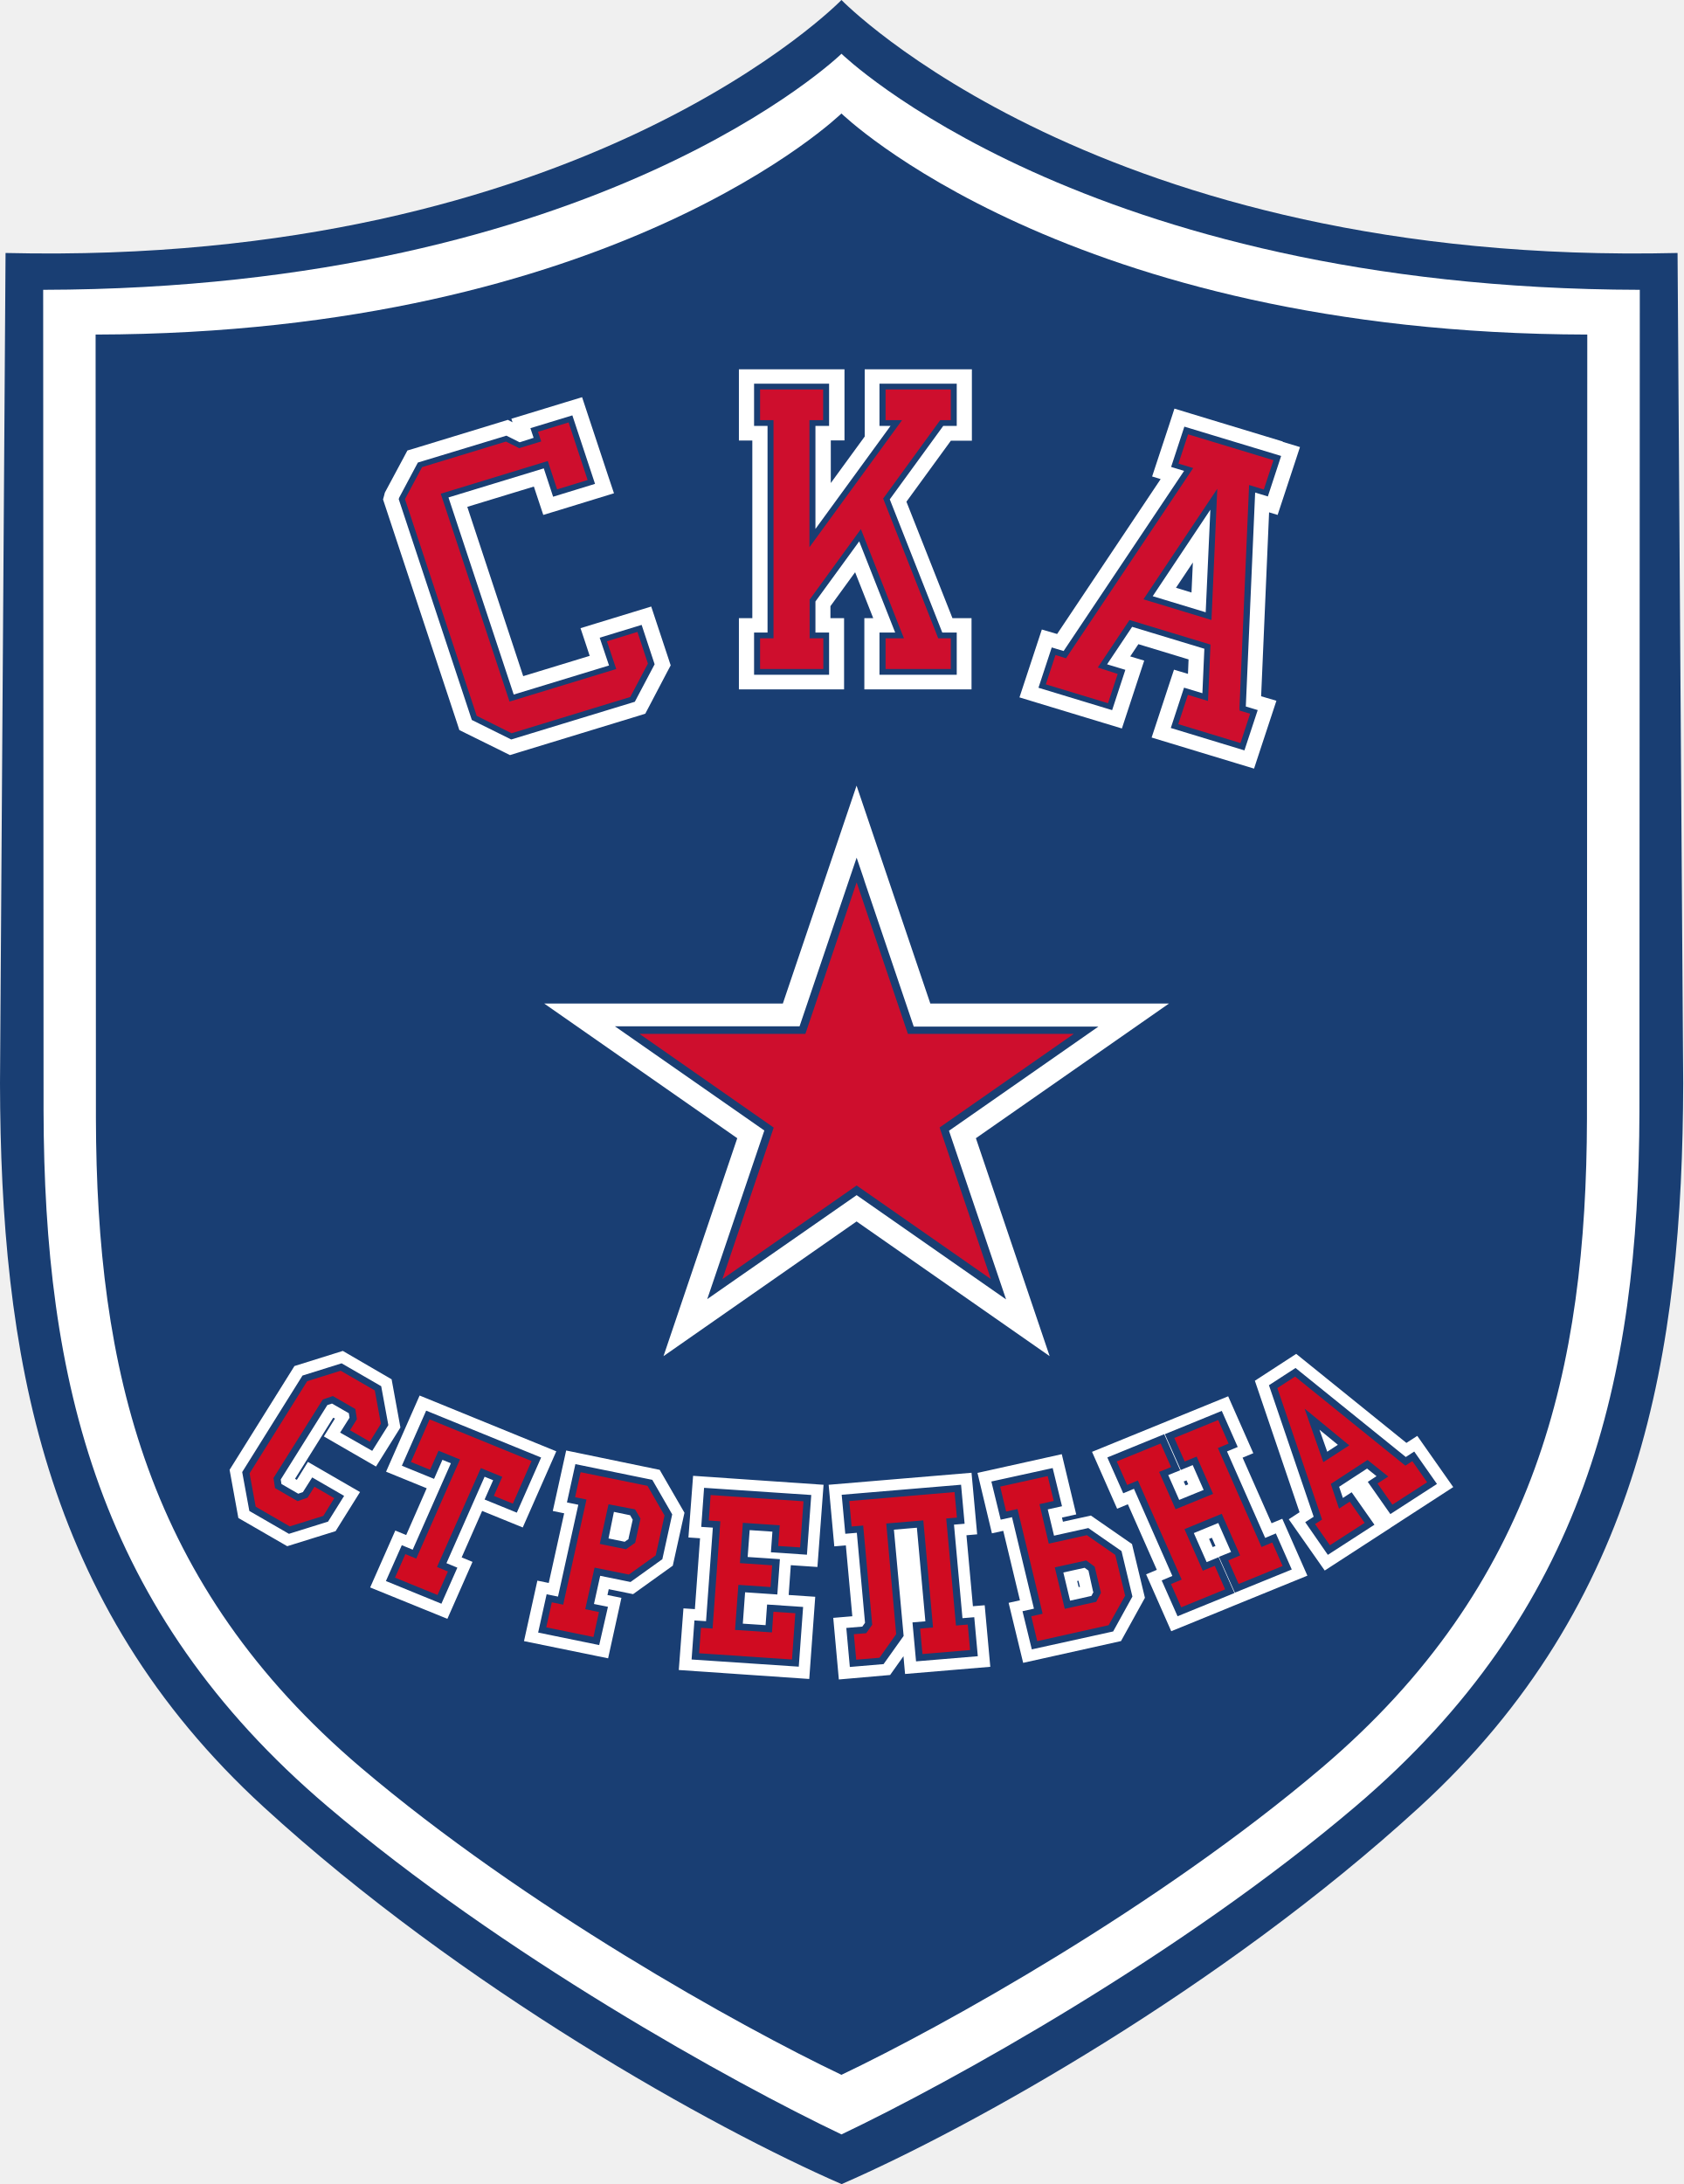
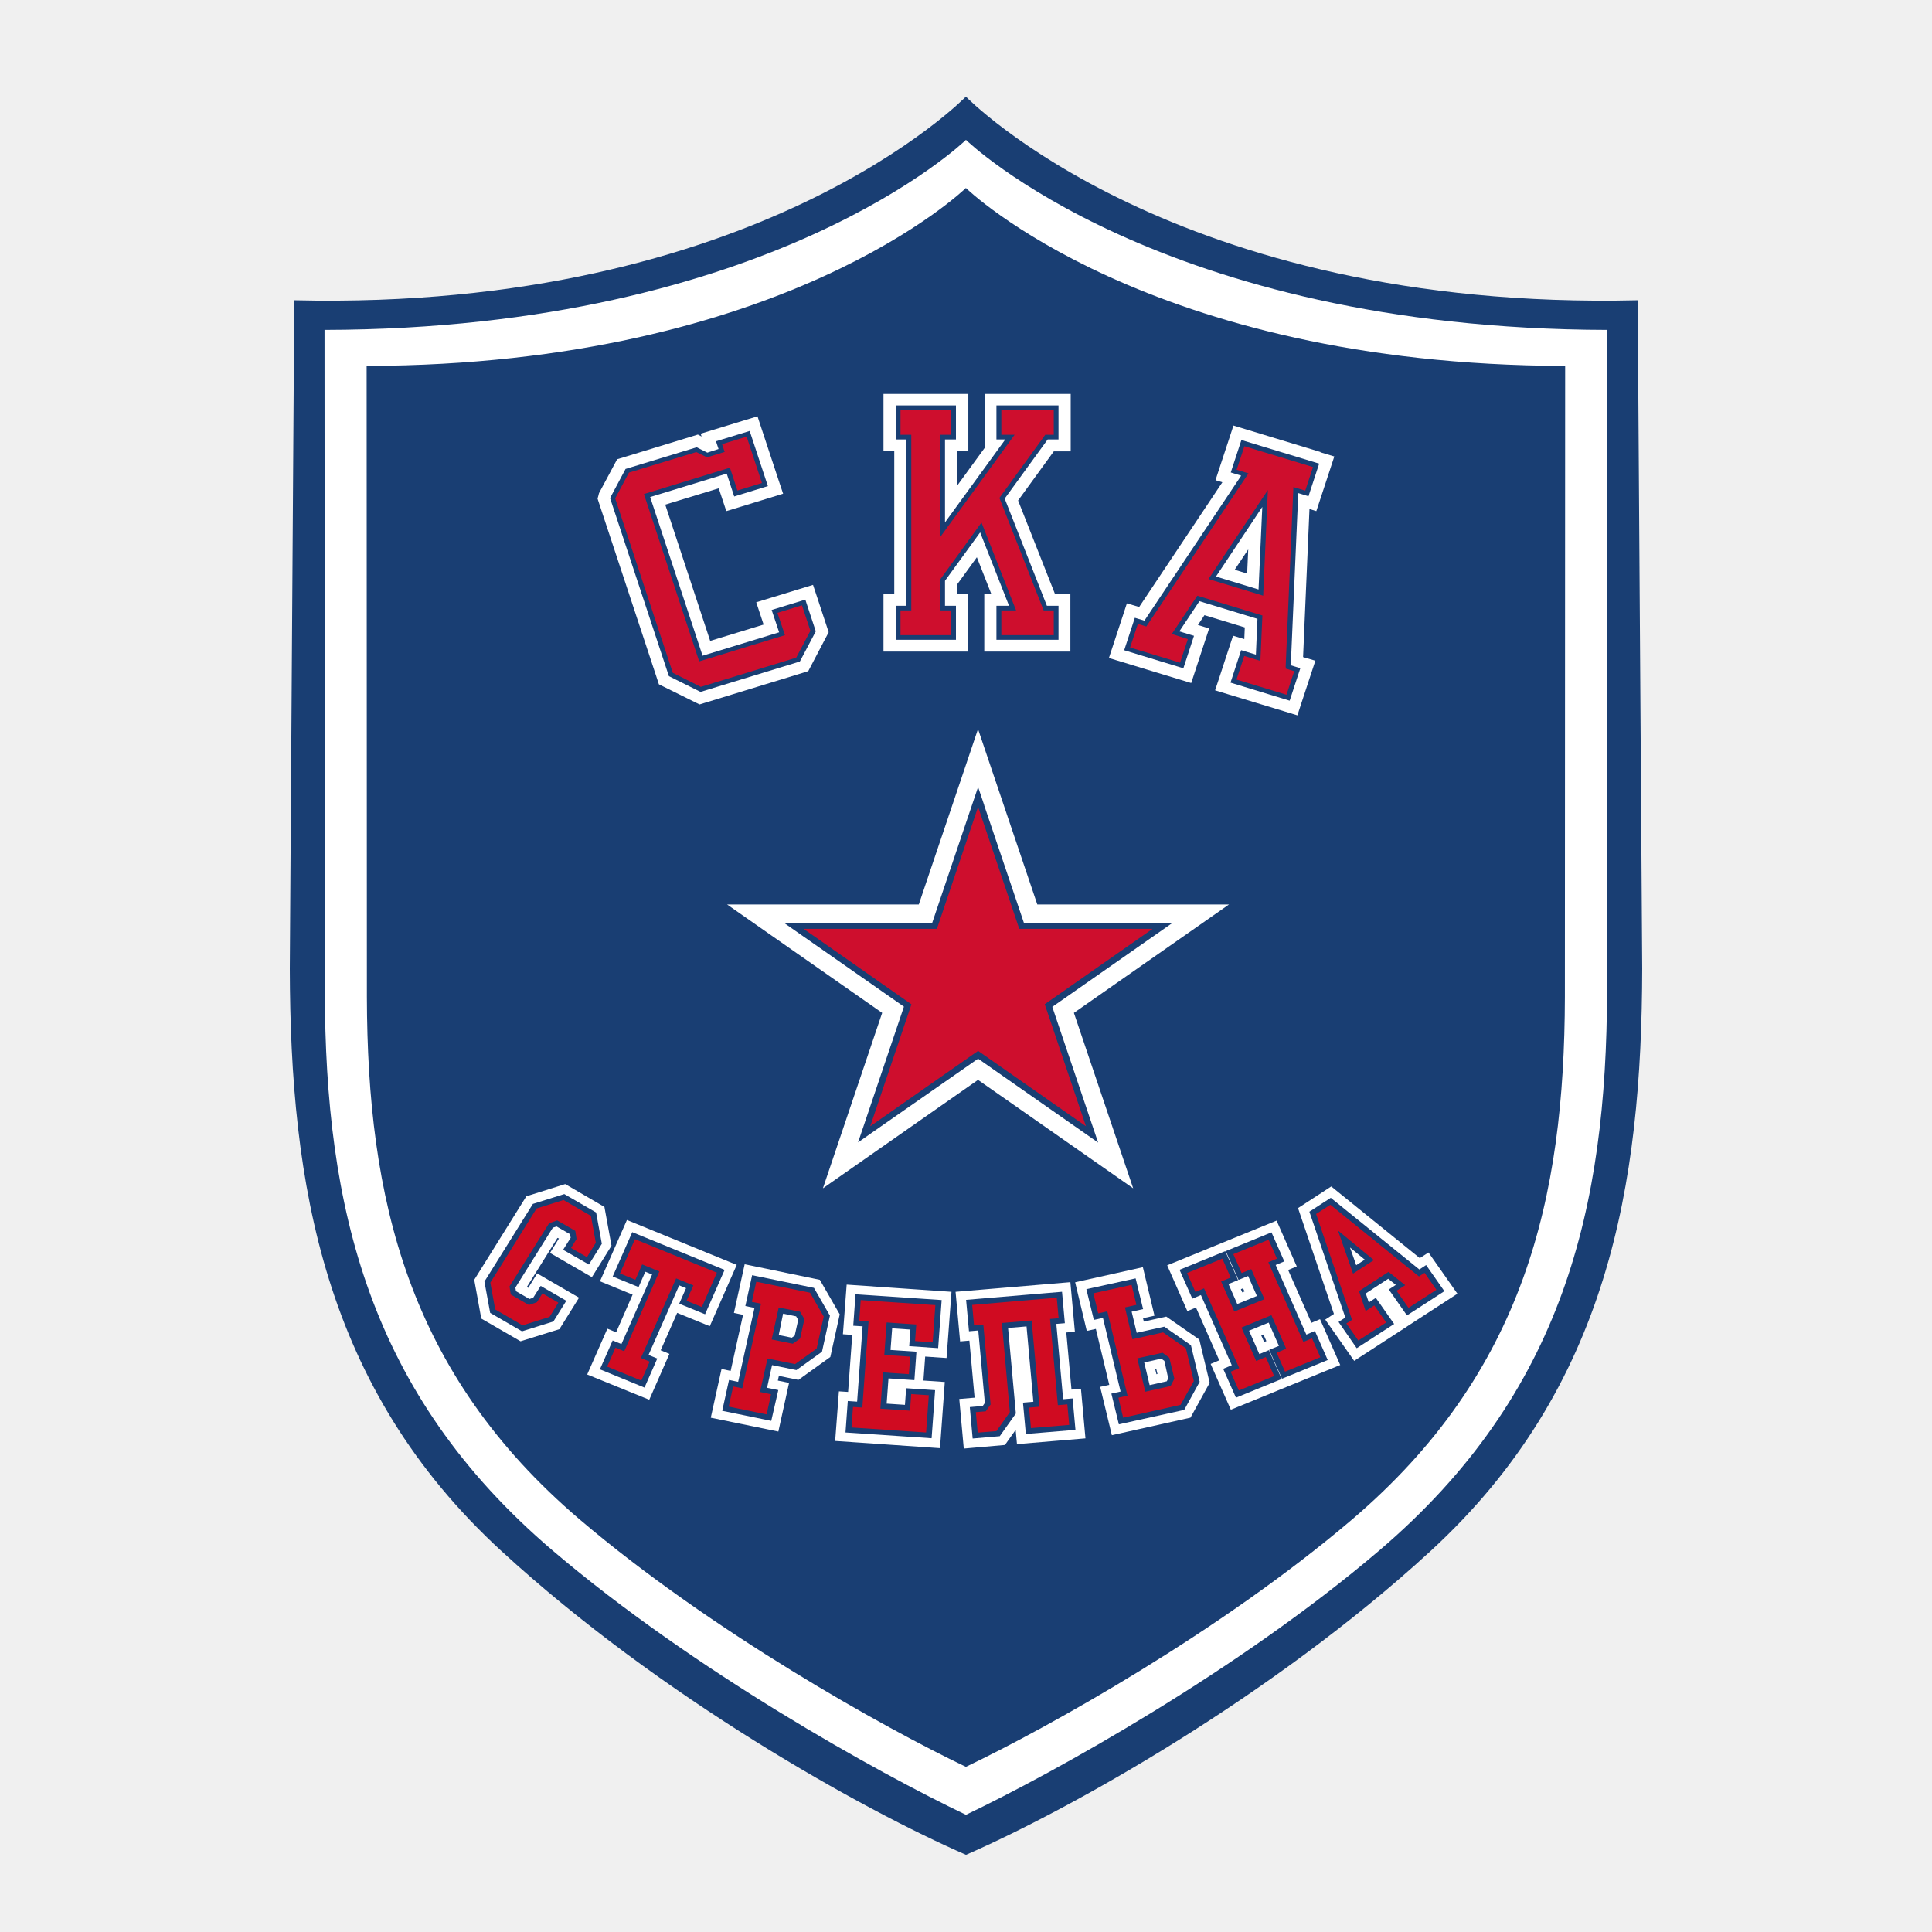
- <svg xmlns="http://www.w3.org/2000/svg" width="74" height="96" viewBox="0 0 74 96" fill="none">
-   <g clip-path="url(#clip0_44_405)">
-     <path fill-rule="evenodd" clip-rule="evenodd" d="M73.752 11.12C48.36 11.725 36.994 0 36.994 0C36.994 0 25.634 11.725 0.244 11.12L0 47.621C0.029 59.399 1.831 70.493 11.597 79.433C20.32 87.422 31.352 93.546 36.988 96H37.012C42.648 93.546 53.68 87.422 62.403 79.433C72.168 70.493 73.971 59.399 74 47.621L73.752 11.12Z" fill="#193E73" />
-     <path fill-rule="evenodd" clip-rule="evenodd" d="M36.995 2.363C36.995 2.363 26.388 12.685 1.898 12.739L1.915 48.852C1.944 60.631 4.285 70.806 14.387 79.394C22.083 85.937 32.195 91.534 36.995 93.82C41.795 91.534 51.907 85.943 59.604 79.394C69.707 70.806 72.047 60.631 72.076 48.852L72.092 12.739C47.605 12.685 36.995 2.363 36.995 2.363Z" fill="white" />
-     <path fill-rule="evenodd" clip-rule="evenodd" d="M36.993 4.988C36.993 4.988 27.078 14.655 4.203 14.706L4.217 49.167C4.244 60.169 6.432 69.676 15.868 77.698C23.059 83.803 32.509 89.065 36.993 91.201C41.478 89.065 50.924 83.811 58.118 77.698C67.554 69.676 69.742 60.173 69.769 49.167L69.783 14.706C46.908 14.655 36.993 4.988 36.993 4.988Z" fill="#193E73" />
-     <path fill-rule="evenodd" clip-rule="evenodd" d="M40.901 44.112L37.658 34.534L34.417 44.112H23.926L32.413 50.031L29.17 59.611L37.658 53.69L46.147 59.611L42.904 50.031L51.392 44.112H40.901ZM52.383 26.045L51.701 25.836L52.443 24.725L52.383 26.045ZM56.397 19.407L52.392 18.192L51.633 17.961L51.396 18.69L50.892 20.216L50.652 20.944L51.027 21.059L46.475 27.868L45.803 27.671L45.563 28.4L45.059 29.928L44.82 30.654L45.578 30.885L48.565 31.791L49.323 32.021L49.562 31.294L50.064 29.766L50.304 29.038L49.689 28.853L50.048 28.315L52.254 28.985L52.228 29.621L51.613 29.436L51.373 30.162L50.871 31.69L50.63 32.419L51.388 32.649L54.374 33.555L55.133 33.785L55.372 33.057L55.876 31.529L56.116 30.802L55.444 30.605L55.794 22.52L56.169 22.634L56.409 21.907L56.913 20.379L57.152 19.651L56.395 19.422V19.407H56.397ZM37.111 27.173H36.509V26.645L37.594 25.153L38.391 27.173H38V30.302H42.712V27.173H41.874L39.85 22.053L41.804 19.371H42.728V16.234H38.016V19.188L36.525 21.232V19.359H37.127V16.234H32.485V19.363H33.075V27.173H32.485V30.302H37.109V27.173H37.111ZM28.369 31.371L28.519 31.086L29.338 29.524L29.486 29.247L29.388 28.949L28.871 27.388L28.63 26.661L27.872 26.893L26.28 27.38L25.522 27.612L25.764 28.339L25.925 28.829L23.002 29.721L20.544 22.279L23.471 21.387L23.643 21.907L23.885 22.634L24.643 22.404L26.235 21.915L26.993 21.683L26.749 20.956L25.831 18.186L25.591 17.459L24.834 17.689L23.24 18.176L22.482 18.406L22.533 18.562L22.328 18.455L22.013 18.552L18.227 19.708L17.911 19.802L17.76 20.086L16.961 21.576L16.922 21.649L16.899 21.728V21.738L16.84 21.953L16.91 22.165L20.097 31.789L20.195 32.09L20.488 32.236L22.127 33.045L22.42 33.191L22.734 33.094L28.06 31.468L28.369 31.371Z" fill="white" />
-     <path fill-rule="evenodd" clip-rule="evenodd" d="M40.043 45.28L37.661 38.244L35.28 45.28H27.571L33.805 49.63L31.427 56.67L37.661 52.322L43.897 56.67L41.514 49.634L47.75 45.284L40.043 45.28ZM28.639 29.18L28.122 27.62L26.528 28.116L26.938 29.335L22.493 30.676L19.547 21.779L23.986 20.436L24.396 21.681L25.988 21.195L25.072 18.422L23.474 18.902L23.613 19.328L22.823 19.57L22.245 19.279L18.463 20.436L17.664 21.929L20.85 31.551L22.488 32.362L27.815 30.735L28.634 29.174L28.639 29.18ZM53.138 27.073L50.475 26.263L53.365 21.931L53.138 27.071V27.073ZM55.656 21.661L56.16 20.133L52.154 18.918L51.653 20.446L52.267 20.631L46.822 28.772L46.33 28.62L45.826 30.151L48.813 31.056L49.317 29.528L48.471 29.272L49.719 27.404L53.085 28.425L52.974 30.641L52.128 30.385L51.626 31.913L54.611 32.819L55.115 31.291L54.621 31.141L55.031 21.476L55.645 21.661H55.656ZM36.319 27.937H35.716V26.405L37.814 23.532L39.551 27.937H38.798V29.538H41.93V27.937H41.336L38.97 21.939L41.401 18.601H41.93V16.998H38.798V18.601H39.402L35.714 23.66V18.601H36.317V16.998H33.285V18.601H33.875V27.937H33.285V29.538H36.319V27.937Z" fill="#CE0E2D" />
-     <path fill-rule="evenodd" clip-rule="evenodd" d="M41.31 49.564L43.563 56.224L37.661 52.109L31.761 56.224L34.015 49.564L28.115 45.445H35.408L37.661 38.785L39.915 45.445H47.208L41.308 49.56V49.564H41.31ZM37.995 38.685L37.661 37.7L37.327 38.685L35.152 45.112H27.033L27.908 45.722L33.603 49.692L31.427 56.12L31.093 57.104L31.968 56.494L37.661 52.534L43.356 56.506L44.231 57.116L43.897 56.132L41.721 49.704L47.417 45.734L48.291 45.124H40.171L37.995 38.696V38.685ZM22.495 32.232L20.957 31.464L17.804 21.939L18.556 20.533L22.243 19.41L22.825 19.7L23.794 19.404L23.653 18.979L24.997 18.569L25.834 21.1L24.493 21.511L24.083 20.265L19.377 21.702L22.401 30.839L27.092 29.408L26.683 28.189L28.024 27.777L28.485 29.168L27.709 30.637L22.483 32.232H22.495ZM27.906 30.853L28.78 29.199L28.209 27.468L26.365 28.031L26.775 29.252L22.585 30.53L19.717 21.866L23.907 20.588L24.317 21.834L26.16 21.269L25.163 18.258L23.319 18.821L23.46 19.245L22.846 19.442L22.264 19.15L18.371 20.332L17.552 21.87L17.529 21.939L20.727 31.598L20.744 31.647L22.475 32.505L27.858 30.863L27.91 30.847L27.906 30.853ZM53.013 26.915L50.678 26.206L53.212 22.405L53.007 26.911L53.013 26.915ZM53.261 27.255L53.517 21.484L50.27 26.344L53.261 27.252V27.255ZM54.49 31.151L54.915 21.32L55.562 21.517L55.986 20.229L52.233 19.091L51.809 20.377L52.456 20.574L46.866 28.935L46.403 28.793L45.978 30.081L48.713 30.91L49.138 29.624L48.263 29.341L49.658 27.253L53.218 28.333L53.108 30.812L52.225 30.544L51.801 31.83L54.536 32.661L54.96 31.373L54.497 31.233V31.137L54.49 31.151ZM55.742 21.815L56.324 20.042L52.069 18.753L51.487 20.525L52.057 20.698L46.761 28.616L46.239 28.459L45.655 30.231L48.894 31.215L49.475 29.443L48.672 29.201L49.773 27.553L52.948 28.516L52.862 30.471L52.055 30.227L51.473 31.999L54.71 32.984L55.294 31.212L54.771 31.054L55.181 21.651L55.75 21.824L55.742 21.815ZM36.188 29.406H33.416V28.057H34.006V18.467H33.416V17.118H36.188V18.467H35.586V24.055L39.658 18.467H38.933V17.118H41.801V18.467H41.336L38.827 21.915L41.248 28.057H41.801V29.406H38.933V28.057H39.74L37.848 23.258L35.594 26.358V28.057H36.196V29.406H36.188ZM36.45 27.803H35.85V26.438L37.774 23.796L39.355 27.803H38.665V29.66H42.062V27.803H41.426L39.118 21.95L41.469 18.721H42.062V16.864H38.665V18.721H39.151L35.85 23.25V18.721H36.45V16.864H33.152V18.721H33.744V27.803H33.152V29.66H36.45V27.803Z" fill="#193E73" />
-     <path fill-rule="evenodd" clip-rule="evenodd" d="M61.141 67.153L58.24 69.034L56.659 66.781L57.134 66.472L55.169 60.692L56.986 59.511L61.831 63.424L62.309 63.116L63.89 65.367L61.139 67.151H61.141V67.153ZM52.041 65.121L52.119 65.294L52.24 65.245L52.164 65.072L52.041 65.121ZM53.438 67.955L53.279 67.594L53.156 67.644L53.315 68.004L53.438 67.955ZM54.018 70.67L57.478 69.26L56.374 66.759L55.903 66.956L54.629 64.073L55.1 63.877L53.995 61.376L48.01 63.817L49.114 66.318L49.585 66.121L50.859 69.004L50.388 69.201L51.492 71.702L54.022 70.67H54.018ZM47.479 69.751L47.413 69.481L47.356 69.495L47.422 69.762L47.479 69.751ZM44.84 70.341L44.107 67.289L43.609 67.399L42.974 64.743L46.68 63.92L47.315 66.568L46.688 66.706L46.731 66.889L47.96 66.618L49.767 67.87L50.335 70.233L49.284 72.135L44.982 73.092L44.343 70.454L44.84 70.343V70.341ZM39.719 72.793L39.79 73.581L43.537 73.266L43.291 70.56L42.773 70.603L42.489 67.484L42.96 67.443L42.712 64.737L36.431 65.265L36.679 67.972L37.187 67.929L37.471 71.044L36.633 71.115L36.879 73.823L39.133 73.626L39.727 72.789L39.719 72.793ZM30.549 70.739L30.777 67.616L30.266 67.581L30.471 64.871L36.207 65.265L35.937 68.878L34.767 68.799L34.673 70.109L35.841 70.188L35.578 73.801L29.842 73.407L30.047 70.698L30.557 70.731L30.549 70.739ZM26.776 69.857L27.833 70.072L29.578 68.821L30.092 66.494L29.003 64.609L24.891 63.758L24.303 66.417L24.803 66.519L24.125 69.581L23.625 69.479L23.037 72.137L26.735 72.893L27.32 70.235L26.706 70.111L26.765 69.843L26.776 69.857ZM21.197 66.413L20.296 68.457L20.773 68.654L19.669 71.157L16.274 69.778L17.379 67.277L17.858 67.474L18.759 65.418L16.973 64.69L18.448 61.342L24.457 63.794L22.982 67.141L21.195 66.413H21.197ZM14.728 62.352L14.238 63.14L16.53 64.463L17.604 62.746L17.217 60.629L15.072 59.381L12.945 60.046L10.094 64.607L10.479 66.724L12.628 67.965L14.754 67.303L15.828 65.584L13.537 64.26L13.05 65.048L12.97 65.003L14.648 62.319L14.728 62.352Z" fill="white" />
-     <path fill-rule="evenodd" clip-rule="evenodd" d="M58.818 63.508L58.01 62.845L58.35 63.812L58.818 63.508ZM48.058 69.969L47.853 69.036L47.685 68.914L46.749 69.12L47.046 70.359L47.984 70.15L48.077 69.969H48.058ZM27.629 67.64L27.816 66.801L27.703 66.604L26.99 66.456L26.753 67.624L27.465 67.77L27.648 67.64H27.629ZM60.512 64.883L60.102 64.552L58.873 65.353L59.039 65.844L59.424 65.594L60.426 67.021L58.377 68.345L57.383 66.909L57.754 66.669L55.788 60.889L56.957 60.131L61.804 64.044L62.175 63.804L63.175 65.229L61.126 66.553L60.133 65.137L60.52 64.885H60.512V64.883ZM54.112 68.221L53.589 68.433L54.29 70.008L56.791 68.989L56.091 67.403L55.622 67.6L53.944 63.8L54.415 63.603L53.714 62.017L51.213 63.04L51.912 64.615L52.436 64.4L52.917 65.491L51.842 65.93L51.361 64.839L51.885 64.627L51.184 63.041L48.683 64.064L49.382 65.639L49.853 65.442L51.541 69.272L51.072 69.469L51.77 71.044L54.272 70.024L53.573 68.449L53.049 68.664L52.485 67.388L53.561 66.946L54.124 68.224L54.112 68.221ZM45.456 70.71L44.492 66.689L43.994 66.799L43.584 65.121L46.28 64.53L46.69 66.208L46.063 66.348L46.339 67.502L47.847 67.167L49.306 68.179L49.785 70.178L48.939 71.712L45.362 72.5L44.953 70.822L45.45 70.712H45.456V70.71ZM40.683 71.267L40.31 67.153L39.3 67.238L39.727 71.909L38.846 73.147L37.362 73.273L37.207 71.558L37.911 71.499L38.03 71.332L37.67 67.376L37.162 67.419L37.004 65.704L42.252 65.263L42.408 66.978L41.941 67.017L42.314 71.129L42.832 71.086L42.988 72.801L40.273 73.027L40.116 71.314L40.683 71.267ZM31.04 71.267L31.339 67.149L30.829 67.116L30.954 65.399L35.666 65.714L35.476 68.339L33.892 68.232L33.958 67.325L32.958 67.258L32.87 68.439L34.287 68.534L34.175 70.087L32.757 69.991L32.657 71.369L33.658 71.436L33.724 70.528L35.308 70.635L35.117 73.26L30.405 72.945L30.53 71.228L31.04 71.261V71.267ZM26.388 69.262L26.113 70.505L26.728 70.629L26.343 72.311L23.659 71.761L24.032 70.077L24.532 70.18L25.425 66.143L24.925 66.041L25.296 64.357L28.678 65.048L29.553 66.566L29.119 68.536L27.72 69.538L26.384 69.266L26.388 69.262ZM21.676 65.074L21.305 65.913L22.721 66.49L23.79 64.067L18.736 62.006L17.667 64.428L19.083 65.005L19.451 64.168L19.822 64.32L18.144 68.118L17.665 67.921L16.966 69.496L19.406 70.493L20.107 68.908L19.628 68.711L21.305 64.912L21.676 65.062V65.074ZM15.366 62.317L15.336 62.12L14.596 61.695L14.391 61.762L12.343 65.032L12.373 65.229L13.111 65.657L13.316 65.588L13.726 64.942L15.129 65.753L14.422 66.885L12.703 67.421L10.962 66.415L10.648 64.706L13.299 60.464L15.018 59.926L16.759 60.932L17.073 62.642L16.364 63.774L14.953 62.971L15.366 62.317Z" fill="#193E73" />
-     <path fill-rule="evenodd" clip-rule="evenodd" d="M59.326 63.538L57.372 61.931H57.359L58.179 64.271L59.322 63.53L59.326 63.538ZM62.741 65.155L61.215 66.139L60.561 65.208L61.035 64.903L60.123 64.174L58.507 65.228L58.869 66.313L59.34 66.007L59.994 66.939L58.468 67.923L57.814 66.992L58.123 66.795L56.157 61.014L56.937 60.509L61.784 64.424L62.092 64.227L62.745 65.159L62.741 65.155ZM56.39 68.837L55.934 67.803L55.462 68L53.543 63.65L54.014 63.453L53.557 62.419L51.627 63.207L52.084 64.241L52.609 64.026L53.332 65.667L51.683 66.34L50.959 64.7L51.484 64.487L51.027 63.451L49.097 64.239L49.554 65.273L50.025 65.076L51.951 69.432L51.482 69.629L51.931 70.651L53.86 69.863L53.406 68.827L52.879 69.042L52.074 67.215L53.713 66.541L54.52 68.37L54 68.591L54.456 69.625L56.386 68.837H56.39ZM48.401 70.007L48.126 68.865L47.755 68.591L46.373 68.896L46.811 70.718L48.194 70.41L48.399 70.017V70.007H48.401ZM49.472 70.127L48.739 71.438L45.6 72.138L45.34 71.045L45.838 70.934L44.734 66.33L44.234 66.441L43.972 65.346L46.061 64.883L46.326 65.976L45.699 66.116L46.108 67.853L47.782 67.48L49.032 68.347L49.46 70.119L49.472 70.127ZM42.65 72.529L40.555 72.705L40.452 71.586L41.02 71.539L40.592 66.831L38.963 66.966L39.399 71.832L38.666 72.868L37.642 72.953L37.539 71.834L38.082 71.789L38.346 71.417L37.949 67.057L37.441 67.098L37.338 65.98L41.966 65.586L42.069 66.707L41.599 66.746L42.028 71.452L42.546 71.409L42.648 72.529H42.65ZM34.819 72.945L30.736 72.671L30.818 71.551L31.328 71.584L31.67 66.87L31.16 66.836L31.242 65.716L35.325 65.99L35.177 68.018L34.214 67.955L34.28 67.047L32.659 66.937L32.53 68.709L33.946 68.804L33.876 69.761L32.461 69.664L32.315 71.645L33.938 71.754L34.003 70.846L34.966 70.911L34.819 72.939V72.945ZM27.925 67.813L28.159 66.752L27.919 66.346L26.753 66.122L26.368 67.864L27.521 68.099L27.913 67.823L27.925 67.813ZM28.843 68.357L27.648 69.211L26.139 68.906L25.729 70.734L26.333 70.858L26.091 71.956L24.016 71.531L24.26 70.432L24.76 70.535L25.784 65.913L25.284 65.811L25.526 64.712L28.466 65.312L29.216 66.614L28.83 68.357H28.843ZM22.555 66.096L21.712 65.753L22.082 64.915L21.14 64.531L19.212 68.879L19.692 69.075L19.235 70.109L17.366 69.347L17.821 68.313L18.3 68.51L20.222 64.152L19.28 63.768L18.909 64.605L18.067 64.263L18.886 62.39L23.369 64.219L22.549 66.09L22.555 66.096ZM14.214 66.634L12.741 67.094L11.241 66.228L10.973 64.763L13.505 60.712L14.978 60.252L16.477 61.118L16.746 62.583L16.258 63.371L15.387 62.868L15.691 62.38L15.623 61.935L14.632 61.364L14.191 61.516L12.024 64.966L12.091 65.411L13.083 65.984L13.523 65.832L13.824 65.35L14.695 65.854L14.214 66.634Z" fill="#D00B21" />
+ <svg xmlns="http://www.w3.org/2000/svg" width="100" height="100" viewBox="0 0 100 100" fill="none">
+   <g clip-path="url(#clip0_135_975)">
+     <mask id="mask0_135_975" style="mask-type:luminance" maskUnits="userSpaceOnUse" x="15" y="5" width="70" height="91">
+       <path d="M85 5H15V96H85V5Z" fill="white" />
+     </mask>
+     <g mask="url(#mask0_135_975)">
+       <path fill-rule="evenodd" clip-rule="evenodd" d="M84.766 15.541C60.746 16.114 49.994 5 49.994 5C49.994 5 39.249 16.114 15.231 15.541L15 50.141C15.027 61.305 16.733 71.822 25.97 80.296C34.222 87.869 44.657 93.674 49.988 96H50.012C55.343 93.674 65.778 87.869 74.03 80.296C83.267 71.822 84.973 61.305 85 50.141L84.766 15.541Z" fill="#193E73" />
+       <path fill-rule="evenodd" clip-rule="evenodd" d="M49.997 7.24C49.997 7.24 39.962 17.025 16.797 17.076L16.812 51.308C16.84 62.474 19.055 72.119 28.61 80.259C35.891 86.462 45.456 91.767 49.997 93.934C54.537 91.767 64.102 86.467 71.383 80.259C80.941 72.119 83.154 62.474 83.181 51.308L83.196 17.076C60.033 17.025 49.997 7.24 49.997 7.24Z" fill="white" />
+       <path fill-rule="evenodd" clip-rule="evenodd" d="M49.994 9.729C49.994 9.729 40.615 18.892 18.977 18.94L18.99 51.606C19.015 62.035 21.085 71.047 30.011 78.652C36.813 84.438 45.752 89.426 49.994 91.451C54.236 89.426 63.172 84.446 69.978 78.652C78.903 71.047 80.973 62.039 80.998 51.606L81.012 18.94C59.373 18.892 49.994 9.729 49.994 9.729Z" fill="#193E73" />
+       <path fill-rule="evenodd" clip-rule="evenodd" d="M53.69 46.815L50.622 37.735L47.557 46.815H37.633L45.661 52.426L42.594 61.507L50.622 55.894L58.653 61.507L55.585 52.426L63.614 46.815H53.69ZM64.552 29.688L63.907 29.49L64.608 28.438L64.552 29.688ZM68.348 23.396L64.56 22.244L63.843 22.026L63.618 22.716L63.141 24.163L62.914 24.854L63.269 24.962L58.963 31.417L58.327 31.23L58.101 31.921L57.624 33.369L57.397 34.058L58.114 34.276L60.94 35.135L61.657 35.353L61.883 34.665L62.358 33.216L62.585 32.526L62.004 32.35L62.343 31.84L64.43 32.475L64.405 33.078L63.823 32.903L63.596 33.591L63.122 35.04L62.893 35.73L63.61 35.949L66.436 36.807L67.153 37.026L67.379 36.335L67.856 34.887L68.083 34.198L67.447 34.011L67.778 26.347L68.133 26.455L68.36 25.767L68.837 24.318L69.063 23.627L68.346 23.411V23.396H68.348ZM50.105 30.758H49.535V30.258L50.562 28.843L51.316 30.758H50.946V33.724H55.403V30.758H54.611L52.696 25.905L54.545 23.362H55.419V20.389H50.962V23.189L49.551 25.126V23.351H50.121V20.389H45.729V23.355H46.287V30.758H45.729V33.724H50.103V30.758H50.105ZM41.836 34.737L41.978 34.467L42.753 32.987L42.892 32.723L42.799 32.441L42.311 30.961L42.082 30.273L41.365 30.493L39.859 30.954L39.142 31.174L39.371 31.863L39.524 32.328L36.759 33.173L34.433 26.119L37.203 25.274L37.365 25.767L37.594 26.455L38.311 26.237L39.817 25.774L40.534 25.554L40.303 24.865L39.435 22.238L39.208 21.55L38.491 21.768L36.984 22.229L36.267 22.448L36.315 22.595L36.121 22.494L35.823 22.586L32.242 23.681L31.943 23.771L31.8 24.04L31.044 25.453L31.007 25.522L30.986 25.597V25.606L30.93 25.809L30.996 26.011L34.011 35.133L34.104 35.419L34.381 35.557L35.931 36.324L36.209 36.462L36.505 36.371L41.544 34.829L41.836 34.737Z" fill="white" />
+       <path fill-rule="evenodd" clip-rule="evenodd" d="M52.88 47.922L50.627 41.252L48.375 47.922H41.083L46.979 52.045L44.73 58.718L50.627 54.597L56.526 58.718L54.272 52.049L60.171 47.925L52.88 47.922ZM42.092 32.66L41.604 31.182L40.096 31.652L40.484 32.808L36.278 34.079L33.492 25.645L37.691 24.372L38.079 25.552L39.584 25.091L38.718 22.463L37.207 22.918L37.339 23.322L36.59 23.551L36.044 23.275L32.467 24.372L31.711 25.787L34.724 34.908L36.275 35.677L41.313 34.135L42.088 32.655L42.092 32.66ZM65.267 30.663L62.748 29.896L65.482 25.789L65.267 30.661V30.663ZM67.649 25.533L68.126 24.085L64.337 22.933L63.862 24.382L64.444 24.557L59.293 32.274L58.828 32.13L58.351 33.581L61.176 34.439L61.653 32.991L60.853 32.748L62.033 30.977L65.217 31.945L65.112 34.045L64.312 33.803L63.837 35.251L66.66 36.11L67.137 34.661L66.67 34.519L67.058 25.358L67.639 25.533H67.649ZM49.357 31.482H48.787V30.03L50.772 27.307L52.415 31.482H51.702V33H54.665V31.482H54.103L51.865 25.797L54.165 22.633H54.665V21.113H51.702V22.633H52.274L48.785 27.428V22.633H49.355V21.113H46.487V22.633H47.045V31.482H46.487V33H49.357V31.482Z" fill="#CE0E2D" />
+       <path fill-rule="evenodd" clip-rule="evenodd" d="M54.077 51.983L56.209 58.295L50.626 54.394L45.044 58.295L47.176 51.983L41.595 48.078H48.494L50.626 41.765L52.757 48.078H59.656L54.075 51.979V51.983H54.077ZM50.941 41.669L50.626 40.736L50.31 41.669L48.252 47.762H40.572L41.399 48.341L46.787 52.104L44.729 58.197L44.413 59.13L45.24 58.551L50.626 54.797L56.013 58.562L56.84 59.141L56.524 58.208L54.467 52.115L59.854 48.352L60.681 47.773H52.999L50.941 41.681V41.669ZM36.279 35.553L34.824 34.825L31.842 25.796L32.553 24.463L36.041 23.399L36.592 23.673L37.508 23.393L37.374 22.99L38.646 22.602L39.438 25L38.169 25.391L37.781 24.209L33.33 25.572L36.19 34.233L40.628 32.876L40.24 31.72L41.51 31.33L41.946 32.648L41.211 34.041L36.268 35.553H36.279ZM41.397 34.246L42.225 32.678L41.684 31.037L39.94 31.571L40.328 32.728L36.365 33.94L33.652 25.727L37.615 24.515L38.002 25.697L39.746 25.161L38.803 22.307L37.059 22.841L37.192 23.242L36.611 23.429L36.06 23.152L32.379 24.273L31.603 25.73L31.582 25.796L34.607 34.952L34.623 34.998L36.26 35.812L41.353 34.255L41.401 34.24L41.397 34.246ZM65.148 30.513L62.939 29.841L65.336 26.238L65.142 30.509L65.148 30.513ZM65.382 30.835L65.625 25.364L62.553 29.971L65.382 30.832V30.835ZM66.545 34.528L66.946 25.21L67.559 25.396L67.96 24.175L64.41 23.097L64.009 24.315L64.621 24.502L59.333 32.428L58.895 32.293L58.493 33.514L61.08 34.3L61.482 33.081L60.654 32.812L61.974 30.834L65.342 31.857L65.237 34.207L64.402 33.953L64.001 35.172L66.588 35.959L66.989 34.739L66.551 34.606V34.515L66.545 34.528ZM67.729 25.678L68.28 23.998L64.255 22.776L63.704 24.455L64.243 24.62L59.234 32.125L58.739 31.976L58.187 33.656L61.251 34.589L61.801 32.909L61.042 32.68L62.082 31.117L65.086 32.03L65.005 33.884L64.241 33.652L63.691 35.332L66.753 36.266L67.305 34.586L66.811 34.436L67.198 25.523L67.737 25.687L67.729 25.678ZM49.232 32.874H46.61V31.595H47.168V22.505H46.61V21.226H49.232V22.505H48.663V27.802L52.515 22.505H51.829V21.226H54.542V22.505H54.102L51.728 25.773L54.019 31.595H54.542V32.874H51.829V31.595H52.593L50.802 27.046L48.67 29.984V31.595H49.24V32.874H49.232ZM49.48 31.355H48.913V30.061L50.732 27.556L52.228 31.355H51.575V33.115H54.788V31.355H54.187L52.003 25.807L54.228 22.746H54.788V20.985H51.575V22.746H52.034L48.913 27.039V22.746H49.48V20.985H46.36V22.746H46.92V31.355H46.36V33.115H49.48V31.355Z" fill="#193E73" />
+       <path fill-rule="evenodd" clip-rule="evenodd" d="M72.835 68.656L70.091 70.438L68.595 68.303L69.044 68.01L67.186 62.531L68.905 61.411L73.488 65.12L73.939 64.829L75.436 66.963L72.833 68.654H72.835V68.656ZM64.227 66.729L64.3 66.894L64.415 66.847L64.343 66.683L64.227 66.729ZM65.548 69.415L65.397 69.074L65.281 69.12L65.432 69.462L65.548 69.415ZM66.097 71.989L69.37 70.653L68.325 68.282L67.88 68.469L66.674 65.736L67.12 65.549L66.076 63.179L60.413 65.493L61.458 67.864L61.903 67.677L63.109 70.41L62.663 70.597L63.707 72.968L66.101 71.989H66.097ZM59.911 71.118L59.849 70.862L59.795 70.875L59.857 71.129L59.911 71.118ZM57.415 71.678L56.721 68.784L56.251 68.889L55.65 66.371L59.155 65.591L59.756 68.101L59.163 68.232L59.204 68.406L60.367 68.148L62.076 69.335L62.613 71.575L61.618 73.378L57.549 74.285L56.944 71.784L57.415 71.68V71.678ZM52.57 74.002L52.638 74.748L56.183 74.45L55.95 71.885L55.46 71.926L55.191 68.969L55.636 68.93L55.402 66.365L49.46 66.865L49.695 69.432L50.175 69.391L50.445 72.344L49.652 72.411L49.885 74.978L52.016 74.791L52.578 73.998L52.57 74.002ZM43.897 72.055L44.112 69.094L43.629 69.061L43.823 66.492L49.249 66.865L48.993 70.291L47.887 70.216L47.797 71.457L48.902 71.532L48.654 74.957L43.228 74.584L43.422 72.016L43.904 72.047L43.897 72.055ZM40.327 71.219L41.327 71.422L42.978 70.237L43.464 68.03L42.434 66.244L38.544 65.438L37.988 67.957L38.461 68.055L37.819 70.957L37.346 70.86L36.79 73.38L40.288 74.097L40.842 71.577L40.261 71.459L40.317 71.206L40.327 71.219ZM35.05 67.954L34.197 69.891L34.649 70.078L33.605 72.451L30.393 71.144L31.438 68.773L31.891 68.96L32.744 67.011L31.054 66.32L32.45 63.147L38.133 65.471L36.738 68.644L35.048 67.954H35.05ZM28.93 64.105L28.467 64.851L30.636 66.106L31.651 64.478L31.285 62.471L29.256 61.288L27.244 61.919L24.547 66.242L24.911 68.249L26.944 69.425L28.956 68.797L29.971 67.168L27.804 65.913L27.343 66.66L27.268 66.617L28.855 64.073L28.93 64.105Z" fill="white" />
+       <path fill-rule="evenodd" clip-rule="evenodd" d="M70.64 65.2L69.876 64.571L70.198 65.487L70.64 65.2ZM60.462 71.324L60.268 70.44L60.109 70.324L59.224 70.52L59.505 71.694L60.392 71.496L60.479 71.324H60.462ZM41.137 69.116L41.314 68.321L41.207 68.134L40.533 67.994L40.308 69.101L40.982 69.24L41.155 69.116H41.137ZM72.242 66.503L71.855 66.189L70.692 66.949L70.849 67.414L71.213 67.177L72.161 68.53L70.223 69.784L69.283 68.424L69.634 68.196L67.773 62.717L68.88 61.999L73.465 65.708L73.816 65.48L74.761 66.832L72.824 68.086L71.884 66.744L72.25 66.505H72.242V66.503ZM66.188 69.667L65.694 69.868L66.357 71.362L68.723 70.395L68.06 68.892L67.616 69.079L66.029 65.476L66.475 65.29L65.812 63.787L63.446 64.756L64.107 66.249L64.603 66.046L65.058 67.08L64.041 67.496L63.586 66.462L64.082 66.26L63.419 64.758L61.053 65.726L61.714 67.22L62.159 67.033L63.756 70.664L63.312 70.85L63.973 72.344L66.339 71.377L65.679 69.883L65.183 70.087L64.65 68.877L65.667 68.459L66.2 69.671L66.188 69.667ZM58.001 72.026L57.088 68.215L56.617 68.319L56.23 66.729L58.78 66.169L59.167 67.759L58.574 67.892L58.836 68.986L60.262 68.668L61.642 69.628L62.095 71.522L61.295 72.977L57.912 73.723L57.524 72.133L57.995 72.028H58.001V72.026ZM53.486 72.555L53.133 68.655L52.177 68.736L52.581 73.163L51.747 74.337L50.344 74.457L50.197 72.831L50.864 72.775L50.976 72.616L50.635 68.866L50.154 68.907L50.005 67.281L54.97 66.863L55.117 68.489L54.675 68.526L55.028 72.424L55.518 72.383L55.666 74.009L53.098 74.223L52.949 72.599L53.486 72.555ZM44.364 72.555L44.647 68.651L44.164 68.62L44.282 66.992L48.74 67.291L48.559 69.779L47.061 69.678L47.123 68.818L46.178 68.754L46.094 69.874L47.435 69.964L47.329 71.436L45.988 71.345L45.893 72.652L46.84 72.715L46.903 71.855L48.401 71.955L48.22 74.444L43.763 74.145L43.881 72.517L44.364 72.549V72.555ZM39.963 70.654L39.703 71.832L40.285 71.95L39.92 73.544L37.382 73.023L37.734 71.427L38.207 71.524L39.052 67.698L38.579 67.6L38.93 66.004L42.13 66.66L42.957 68.099L42.546 69.966L41.223 70.916L39.959 70.658L39.963 70.654ZM35.506 66.684L35.155 67.479L36.494 68.026L37.506 65.73L32.725 63.776L31.713 66.072L33.053 66.619L33.401 65.825L33.752 65.969L32.165 69.57L31.711 69.383L31.051 70.876L33.359 71.821L34.021 70.318L33.568 70.132L35.155 66.531L35.506 66.673V66.684ZM29.537 64.071L29.508 63.884L28.808 63.481L28.615 63.544L26.677 66.645L26.706 66.832L27.404 67.237L27.597 67.171L27.985 66.559L29.312 67.328L28.644 68.401L27.018 68.909L25.371 67.955L25.074 66.335L27.582 62.314L29.208 61.805L30.855 62.758L31.151 64.379L30.481 65.452L29.146 64.69L29.537 64.071Z" fill="#193E73" />
+       <path fill-rule="evenodd" clip-rule="evenodd" d="M71.119 65.229L69.27 63.706H69.258L70.033 65.923L71.115 65.221L71.119 65.229ZM74.349 66.761L72.905 67.694L72.287 66.811L72.735 66.522L71.872 65.832L70.343 66.83L70.686 67.859L71.132 67.569L71.75 68.452L70.307 69.386L69.688 68.503L69.981 68.316L68.121 62.836L68.859 62.358L73.444 66.069L73.735 65.882L74.353 66.765L74.349 66.761ZM68.342 70.252L67.909 69.272L67.464 69.458L65.648 65.335L66.094 65.148L65.662 64.168L63.836 64.915L64.268 65.895L64.764 65.692L65.448 67.246L63.888 67.885L63.204 66.33L63.7 66.128L63.268 65.147L61.443 65.893L61.875 66.873L62.321 66.686L64.142 70.815L63.698 71.002L64.123 71.971L65.948 71.224L65.518 70.242L65.02 70.446L64.258 68.714L65.809 68.075L66.572 69.809L66.08 70.018L66.512 70.998L68.338 70.252H68.342ZM60.784 71.361L60.524 70.278L60.173 70.018L58.865 70.308L59.28 72.034L60.588 71.743L60.782 71.37V71.361H60.784ZM61.797 71.474L61.104 72.718L58.135 73.38L57.889 72.344L58.36 72.24L57.315 67.876L56.842 67.98L56.594 66.942L58.571 66.504L58.821 67.54L58.228 67.672L58.615 69.318L60.199 68.966L61.381 69.787L61.786 71.467L61.797 71.474ZM55.344 73.752L53.362 73.918L53.265 72.858L53.802 72.813L53.397 68.35L51.856 68.478L52.269 73.091L51.575 74.073L50.606 74.153L50.509 73.093L51.023 73.05L51.273 72.697L50.897 68.564L50.416 68.603L50.319 67.543L54.697 67.17L54.794 68.232L54.35 68.269L54.755 72.731L55.245 72.69L55.342 73.752H55.344ZM47.936 74.146L44.074 73.886L44.151 72.824L44.634 72.856L44.957 68.387L44.475 68.355L44.552 67.293L48.414 67.553L48.275 69.475L47.364 69.415L47.426 68.555L45.893 68.451L45.771 70.13L47.11 70.22L47.044 71.127L45.705 71.036L45.568 72.914L47.102 73.016L47.164 72.156L48.075 72.217L47.936 74.14V74.146ZM41.415 69.281L41.636 68.275L41.409 67.891L40.306 67.678L39.942 69.33L41.033 69.552L41.403 69.29L41.415 69.281ZM42.283 69.796L41.153 70.606L39.725 70.317L39.337 72.049L39.909 72.167L39.68 73.209L37.717 72.805L37.948 71.764L38.421 71.861L39.39 67.48L38.917 67.383L39.145 66.341L41.926 66.91L42.636 68.144L42.271 69.796H42.283ZM36.336 67.653L35.537 67.329L35.888 66.533L34.996 66.169L33.173 70.291L33.627 70.478L33.194 71.458L31.427 70.735L31.857 69.755L32.311 69.942L34.128 65.811L33.237 65.447L32.886 66.24L32.09 65.916L32.865 64.14L37.105 65.874L36.33 67.648L36.336 67.653ZM28.445 68.163L27.051 68.6L25.633 67.778L25.379 66.39L27.774 62.55L29.167 62.113L30.586 62.935L30.84 64.323L30.379 65.07L29.555 64.594L29.842 64.131L29.778 63.709L28.84 63.168L28.423 63.312L26.373 66.582L26.437 67.004L27.375 67.547L27.791 67.403L28.076 66.946L28.9 67.424L28.445 68.163Z" fill="#D00B21" />
+     </g>
  </g>
  <defs>
-     <clipPath id="clip0_44_405">
-       <rect width="74" height="96" fill="white" />
+     <clipPath id="clip0_135_975">
+       <rect width="70" height="91" fill="white" transform="translate(15 5)" />
    </clipPath>
  </defs>
</svg>
